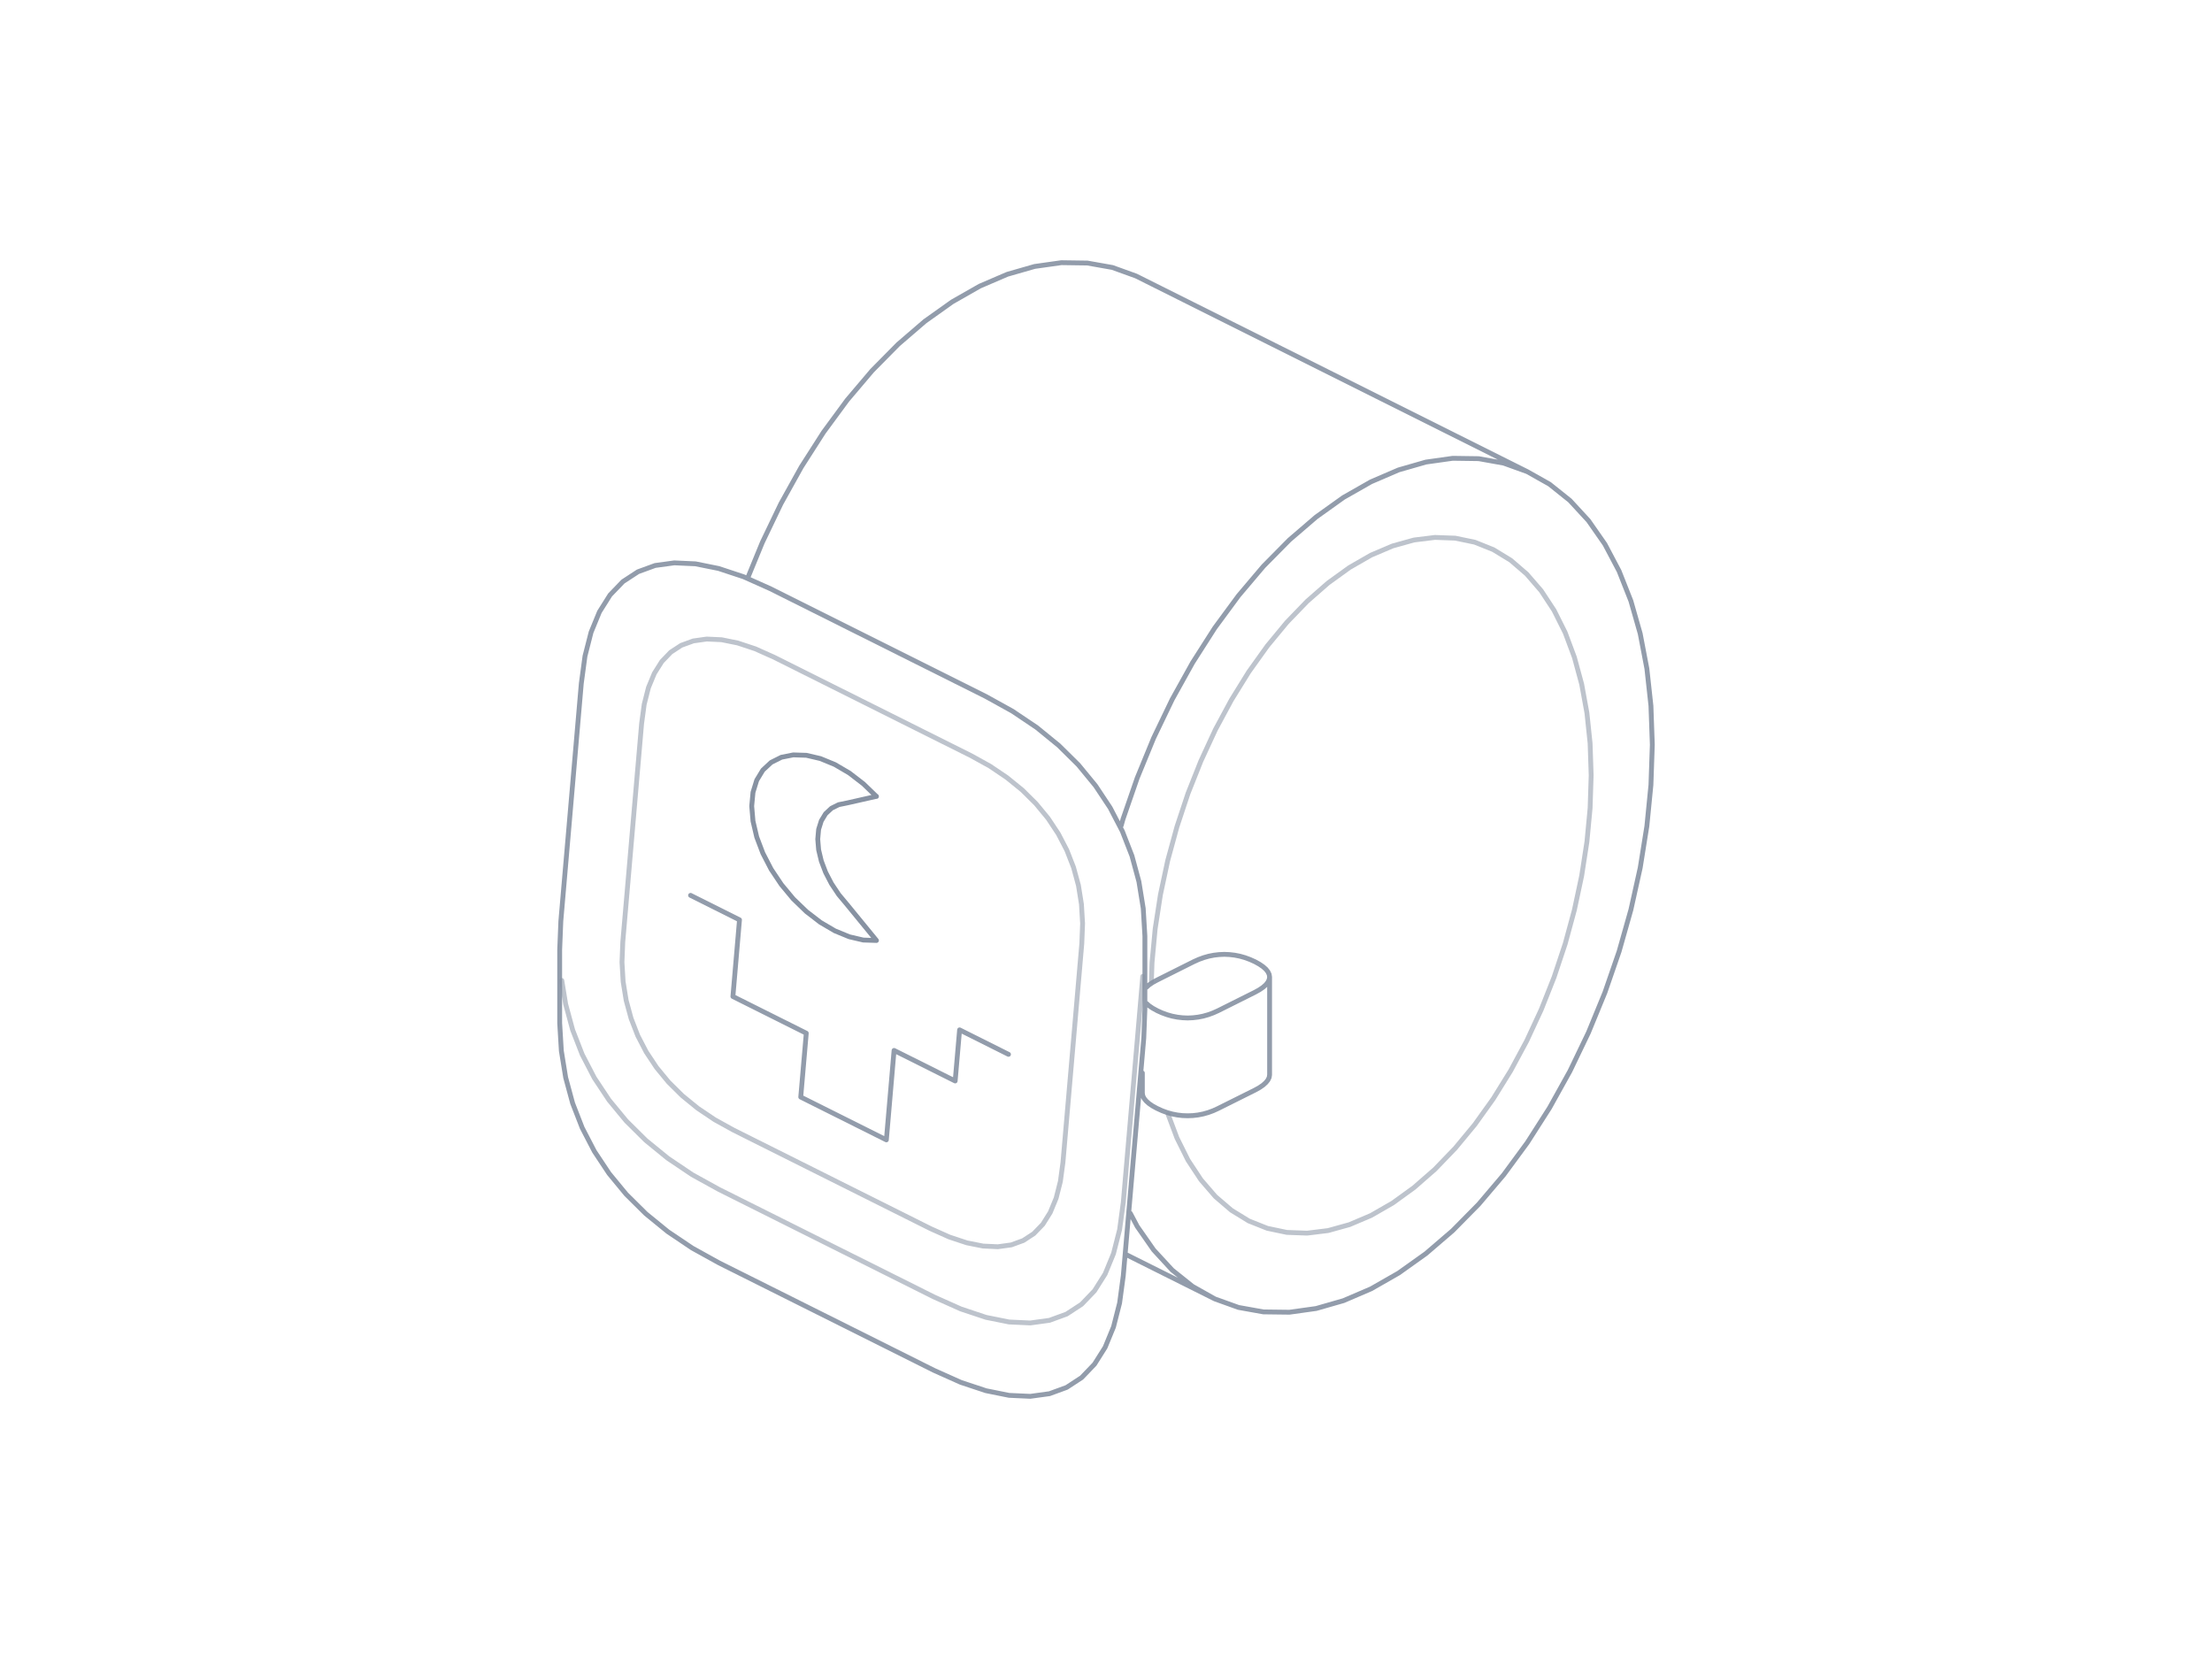
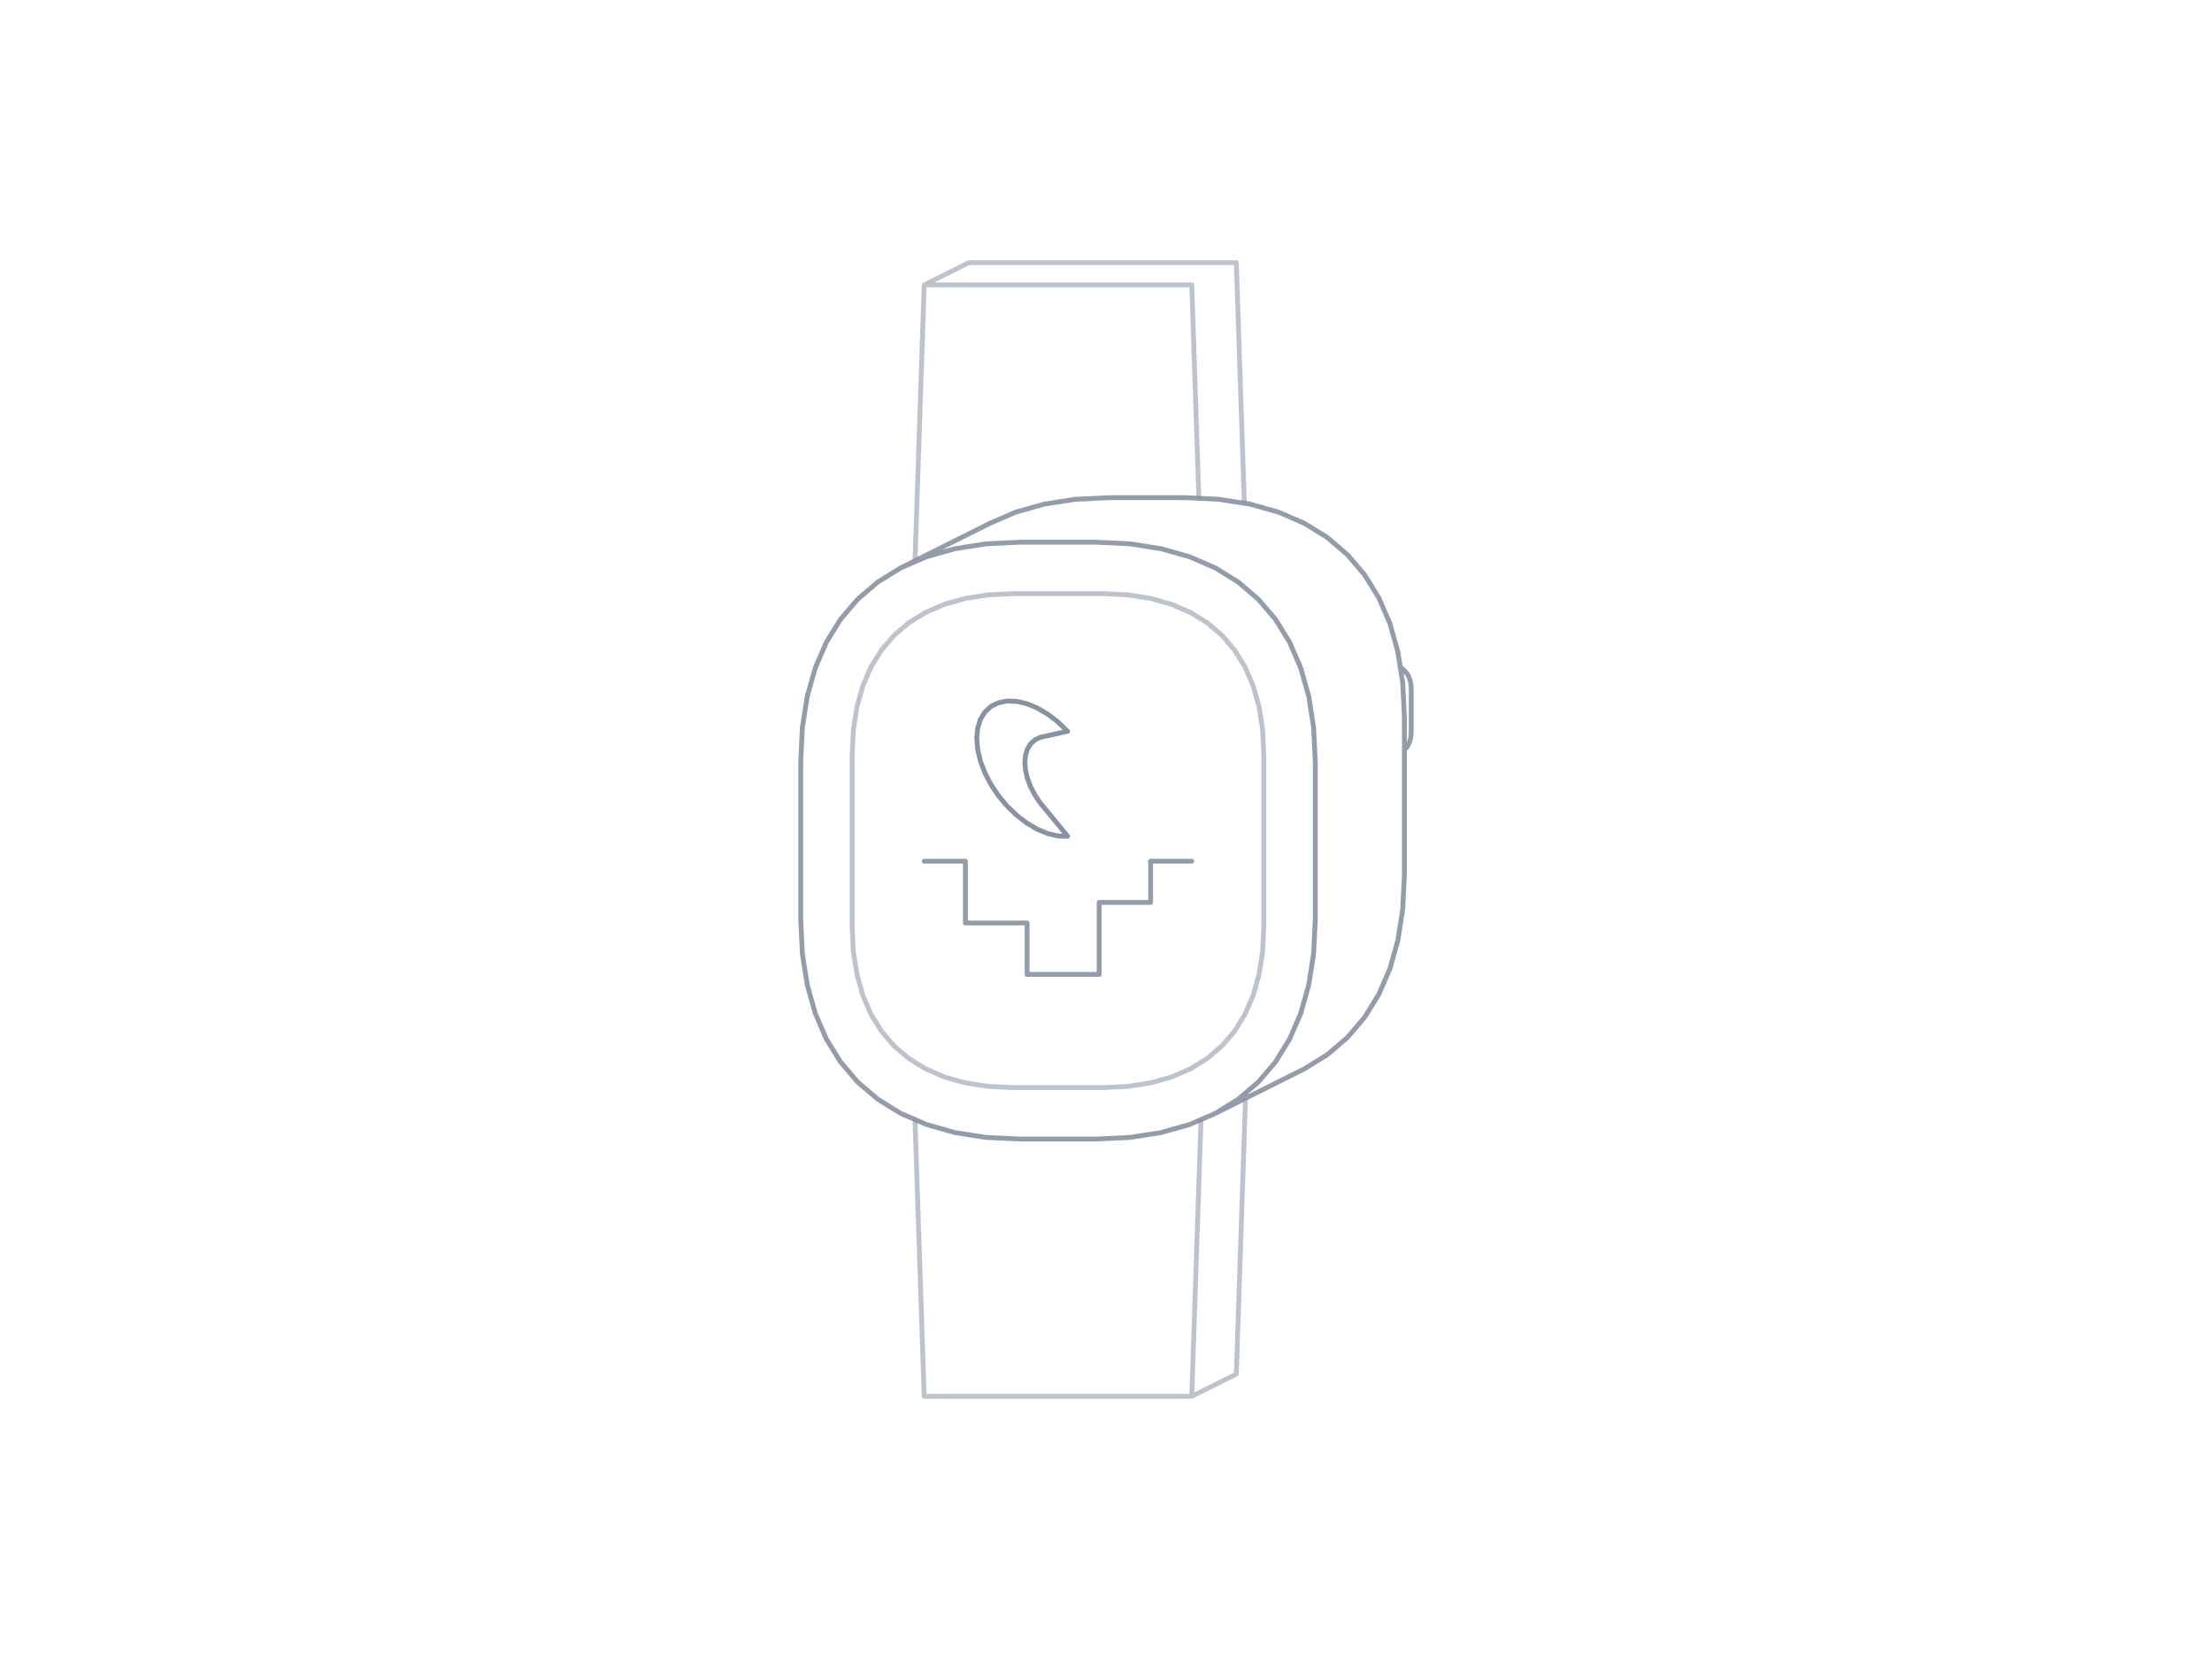
<svg xmlns="http://www.w3.org/2000/svg" viewBox="0 0 480 360" role="img" color="#8792a2" fill="none" stroke="currentColor" stroke-width="1.05" stroke-linecap="round" stroke-linejoin="round">
-   <path vector-effect="non-scaling-stroke" stroke-opacity=".55" d="M249.85,212.95 249.99,208.85 250.67,201.55 251.81,194.16 253.39,186.75 255.40,179.39 257.80,172.16 260.60,165.12 263.74,158.33 267.22,151.87 270.98,145.80 275.00,140.18 279.24,135.05 283.65,130.48 288.20,126.50 292.84,123.15 297.52,120.46 302.20,118.47 306.83,117.18 311.38,116.62 315.79,116.78 320.03,117.66 324.05,119.27 327.82,121.57 331.29,124.56 334.44,128.20 337.23,132.45 339.64,137.27 341.64,142.63 343.22,148.46 344.36,154.71 345.05,161.32 345.28,168.22 345.05,175.36 344.36,182.66 343.22,190.05 341.64,197.46 339.64,204.82 337.23,212.05 334.44,219.09 331.29,225.88 327.82,232.33 324.05,238.41 320.03,244.03 315.79,249.15 311.38,253.73 306.83,257.71 302.20,261.06 297.52,263.75 292.84,265.74 288.20,267.03 283.65,267.59 279.24,267.43 275.00,266.54 270.98,264.94 267.22,262.63 263.74,259.65 260.60,256.01 257.80,251.76 255.40,246.94 253.49,241.85 M202.68,281.44 208.52,284.05 213.95,285.86 218.97,286.87 223.57,287.08 227.73,286.51 231.45,285.15 234.71,283.02 237.50,280.11 239.81,276.45 241.63,272.02 242.95,266.84 243.75,260.91 247.98,211.86 M121.91,212.76 122.75,217.91 124.26,223.49 126.34,228.83 128.98,233.92 132.17,238.73 135.89,243.24 140.15,247.46 144.92,251.35 150.20,254.90 155.98,258.09 202.68,281.44 M201.91,266.60 206.00,268.43 209.80,269.69 213.31,270.39 216.53,270.54 219.45,270.14 222.05,269.19 224.33,267.70 226.29,265.67 227.90,263.10 229.18,260.00 230.10,256.37 230.66,252.22 234.75,204.75 234.92,200.41 234.67,196.20 234.02,192.13 232.96,188.23 231.50,184.49 229.65,180.93 227.42,177.56 224.81,174.40 221.84,171.45 218.49,168.73 214.80,166.24 210.75,164.00 167.98,142.62 163.89,140.79 160.09,139.53 156.58,138.82 153.36,138.67 150.45,139.08 147.84,140.03 145.56,141.52 143.61,143.55 141.99,146.12 140.71,149.22 139.79,152.84 139.23,156.99 135.14,204.46 134.97,208.81 135.22,213.02 135.88,217.09 136.94,220.99 138.39,224.73 140.24,228.29 142.47,231.65 145.08,234.82 148.06,237.77 151.40,240.49 155.09,242.97 159.14,245.21 201.91,266.60" />
-   <path vector-effect="non-scaling-stroke" stroke-opacity=".9" d="M230.32,57.00 224.51,57.82 218.59,59.52 212.61,62.09 206.63,65.50 200.70,69.72 194.89,74.72 189.25,80.43 183.84,86.81 178.70,93.80 173.89,101.32 169.45,109.31 165.43,117.69 162.34,125.21 M244.49,272.30 263.61,281.86 268.75,283.71 274.16,284.68 279.80,284.75 285.61,283.94 291.53,282.24 297.52,279.67 303.50,276.25 309.42,272.03 315.23,267.04 320.87,261.32 326.29,254.94 331.42,247.96 336.23,240.43 340.67,232.44 344.69,224.07 348.26,215.38 351.34,206.47 353.90,197.42 355.92,188.32 357.37,179.26 358.25,170.32 358.55,161.59 358.25,153.15 357.37,145.09 355.92,137.49 353.90,130.40 351.34,123.92 348.26,118.09 344.69,112.97 340.67,108.61 336.23,105.06 331.42,102.35 246.51,59.89 241.38,58.04 235.96,57.08 230.32,57.00 M243.30,179.14 243.69,177.74 246.77,168.83 250.34,160.14 254.36,151.77 258.80,143.78 263.61,136.25 268.75,129.27 274.16,122.88 279.80,117.17 285.61,112.18 291.53,107.95 297.52,104.54 303.50,101.97 309.42,100.27 315.23,99.45 320.87,99.53 326.29,100.50 331.42,102.35 336.23,105.06 340.67,108.61 344.69,112.97 348.26,118.09 351.34,123.92 353.90,130.40 355.92,137.49 357.37,145.09 358.25,153.15 358.55,161.59 358.25,170.32 357.37,179.26 355.92,188.32 353.90,197.42 351.34,206.47 348.26,215.38 344.69,224.07 340.67,232.44 336.23,240.43 331.42,247.96 326.29,254.94 320.87,261.32 315.23,267.04 309.42,272.03 303.50,276.25 297.52,279.67 291.53,282.24 285.61,283.94 279.80,284.75 274.16,284.68 268.75,283.71 263.61,281.86 258.80,279.15 254.36,275.60 250.34,271.24 246.77,266.12 245.27,263.28 M265.68,207.09 264.55,207.14 263.43,207.27 262.31,207.49 261.21,207.80 260.12,208.20 259.05,208.68 251.08,212.67 250.10,213.21 249.31,213.75 248.79,214.22 M247.89,232.83 247.89,237.21 247.98,237.78 248.25,238.34 248.69,238.89 249.31,239.45 250.10,239.99 251.08,240.53 251.09,240.53 252.16,241.02 253.25,241.42 254.35,241.73 255.47,241.95 256.59,242.08 257.72,242.12 258.84,242.08 259.96,241.95 261.08,241.73 262.18,241.42 263.27,241.02 264.34,240.53 272.32,236.55 273.29,236.01 274.08,235.47 274.70,234.91 275.14,234.36 275.41,233.80 275.50,233.23 275.50,212.01 275.41,211.44 275.14,210.88 274.70,210.32 274.08,209.77 273.29,209.23 272.32,208.69 272.30,208.68 271.23,208.20 270.14,207.80 269.04,207.49 267.92,207.27 266.80,207.14 265.68,207.09 M275.50,212.01 275.41,212.57 275.14,213.13 274.70,213.69 274.08,214.24 273.29,214.78 272.32,215.32 264.34,219.31 263.27,219.79 262.18,220.19 261.08,220.50 259.96,220.72 258.84,220.85 257.72,220.90 256.59,220.85 255.47,220.72 254.35,220.50 253.25,220.19 252.16,219.79 251.09,219.31 251.08,219.30 250.10,218.76 249.31,218.22 248.79,217.75 M128.26,137.20 126.94,142.38 126.14,148.31 121.70,199.88 121.45,206.09 121.45,222.01 121.81,228.03 122.75,233.83 124.26,239.41 126.34,244.75 128.98,249.84 132.17,254.65 135.89,259.16 140.15,263.38 144.92,267.27 150.20,270.82 155.98,274.02 202.68,297.37 208.52,299.98 213.95,301.78 218.97,302.79 223.57,303.00 227.73,302.43 231.45,301.07 234.71,298.94 237.50,296.03 239.81,292.37 241.63,287.94 242.95,282.76 243.75,276.83 248.20,225.26 248.44,219.05 248.44,203.13 248.08,197.11 247.14,191.30 245.63,185.72 243.55,180.38 240.91,175.30 237.72,170.49 234.00,165.97 229.74,161.76 224.97,157.87 219.69,154.32 213.91,151.12 167.21,127.77 161.38,125.16 155.94,123.36 150.92,122.35 146.33,122.14 142.16,122.71 138.44,124.07 135.18,126.20 132.39,129.10 130.08,132.77 128.26,137.20 M149.85,194.29 160.47,199.60 159.04,216.24 174.96,224.20 173.76,238.06 192.34,247.35 194.01,227.94 207.27,234.57 208.23,223.48 218.84,228.79" />
-   <path vector-effect="non-scaling-stroke" stroke-opacity="1" d="M190.19,172.83 187.34,170.08 184.30,167.74 181.16,165.90 178.03,164.61 174.99,163.90 172.14,163.81 169.57,164.32 167.34,165.44 165.54,167.11 164.21,169.30 163.40,171.93 163.12,174.92 163.40,178.19 164.21,181.64 165.54,185.15 167.34,188.63 169.57,191.97 172.14,195.06 174.99,197.81 178.03,200.15 181.16,201.99 184.30,203.28 187.34,203.99 190.19,204.08 183.82,196.30 182.00,194.12 180.43,191.76 179.16,189.31 178.22,186.83 177.64,184.40 177.45,182.09 177.64,179.97 178.22,178.12 179.16,176.57 180.43,175.39 182.00,174.61 183.82,174.24 190.19,172.80" />
+   <path vector-effect="non-scaling-stroke" stroke-opacity=".55" d="M270.01,108.85 268.28,57.00 210.22,57.00 200.55,61.83 198.57,121.28 M260.14,107.78 258.61,61.83 200.55,61.83 198.57,121.28 M198.56,243.33 200.55,303.00 258.61,303.00 268.28,298.17 270.26,238.72 M260.60,243.33 258.61,303.00 200.55,303.00 198.56,243.33 M239.36,236.01 244.74,235.75 249.70,234.98 254.23,233.70 258.33,231.93 261.98,229.67 265.17,226.94 267.91,223.75 270.16,220.09 271.93,216.00 273.21,211.46 273.98,206.51 274.24,201.13 274.24,163.70 273.98,158.33 273.21,153.37 271.93,148.84 270.16,144.74 267.91,141.09 265.17,137.89 261.98,135.16 258.33,132.91 254.23,131.14 249.70,129.86 244.74,129.08 239.36,128.82 219.80,128.82 214.43,129.08 209.47,129.86 204.93,131.14 200.84,132.91 197.19,135.16 193.99,137.89 191.26,141.09 189.00,144.74 187.23,148.84 185.96,153.37 185.18,158.33 184.92,163.70 184.92,201.13 185.18,206.51 185.96,211.46 187.23,216.00 189.00,220.09 191.26,223.75 193.99,226.94 197.19,229.67 200.84,231.93 204.93,233.70 209.47,234.98 214.43,235.75 219.80,236.01 239.36,236.01" />
+   <path vector-effect="non-scaling-stroke" stroke-opacity=".9" d="M305.10,162.38 305.23,162.22 305.59,161.64 305.87,160.98 306.08,160.26 306.20,159.47 306.24,158.61 306.24,149.66 306.20,148.80 306.08,148.01 305.87,147.29 305.59,146.63 305.23,146.05 304.79,145.54 304.28,145.10 304.26,145.09 M176.91,144.95 175.17,151.13 174.11,157.89 173.76,165.22 173.76,199.61 174.11,206.94 175.17,213.70 176.91,219.89 179.32,225.47 182.40,230.45 186.12,234.81 190.48,238.53 195.46,241.61 201.05,244.02 207.23,245.77 213.99,246.82 221.32,247.17 237.85,247.17 245.18,246.82 251.94,245.77 258.12,244.02 263.71,241.61 283.04,231.94 288.02,228.86 292.38,225.14 296.10,220.78 299.18,215.80 301.60,210.22 303.34,204.04 304.39,197.27 304.75,189.94 304.75,155.55 304.39,148.22 303.34,141.46 301.60,135.28 299.18,129.69 296.10,124.71 292.38,120.36 288.02,116.63 283.04,113.56 277.46,111.14 271.28,109.40 264.51,108.35 257.18,107.99 240.66,107.99 233.33,108.35 226.57,109.40 220.39,111.14 214.80,113.56 195.46,123.23 190.48,126.30 186.12,130.03 182.40,134.38 179.32,139.36 176.91,144.95 M237.85,247.17 245.18,246.82 251.94,245.77 258.12,244.02 263.71,241.61 268.68,238.53 273.04,234.81 276.77,230.45 279.84,225.47 282.26,219.89 284.00,213.70 285.05,206.94 285.41,199.61 285.41,165.22 285.05,157.89 284.00,151.13 282.26,144.95 279.84,139.36 276.77,134.38 273.04,130.03 268.68,126.30 263.71,123.23 258.12,120.81 251.94,119.07 245.18,118.01 237.85,117.66 221.32,117.66 213.99,118.01 207.23,119.07 201.05,120.81 195.46,123.23 190.48,126.30 186.12,130.03 182.40,134.38 179.32,139.36 176.91,144.95 175.17,151.13 174.11,157.89 173.76,165.22 173.76,199.61 174.11,206.94 175.17,213.70 176.91,219.89 179.32,225.47 182.40,230.45 186.12,234.81 190.48,238.53 195.46,241.61 201.05,244.02 207.23,245.77 213.99,246.82 221.32,247.17 237.85,247.17 M200.55,186.88 209.49,186.88 209.49,200.28 222.88,200.28 222.88,211.45 238.51,211.45 238.51,195.82 249.68,195.82 249.68,186.88 258.61,186.88" />
+   <path vector-effect="non-scaling-stroke" stroke-opacity="1" d="M231.67,158.70 229.60,156.69 227.38,154.99 225.10,153.65 222.81,152.70 220.60,152.19 218.52,152.12 216.64,152.50 215.02,153.31 213.71,154.53 212.74,156.12 212.15,158.04 211.95,160.22 212.15,162.60 212.74,165.11 213.71,167.68 215.02,170.21 216.64,172.64 218.52,174.90 220.60,176.90 222.81,178.60 225.10,179.95 227.38,180.89 229.60,181.40 231.67,181.47 227.03,175.80 225.71,174.21 224.56,172.49 223.63,170.71 222.95,168.90 222.53,167.12 222.39,165.44 222.53,163.90 222.95,162.55 223.63,161.42 224.56,160.56 225.71,159.99 227.03,159.72 231.67,158.67" />
</svg>
